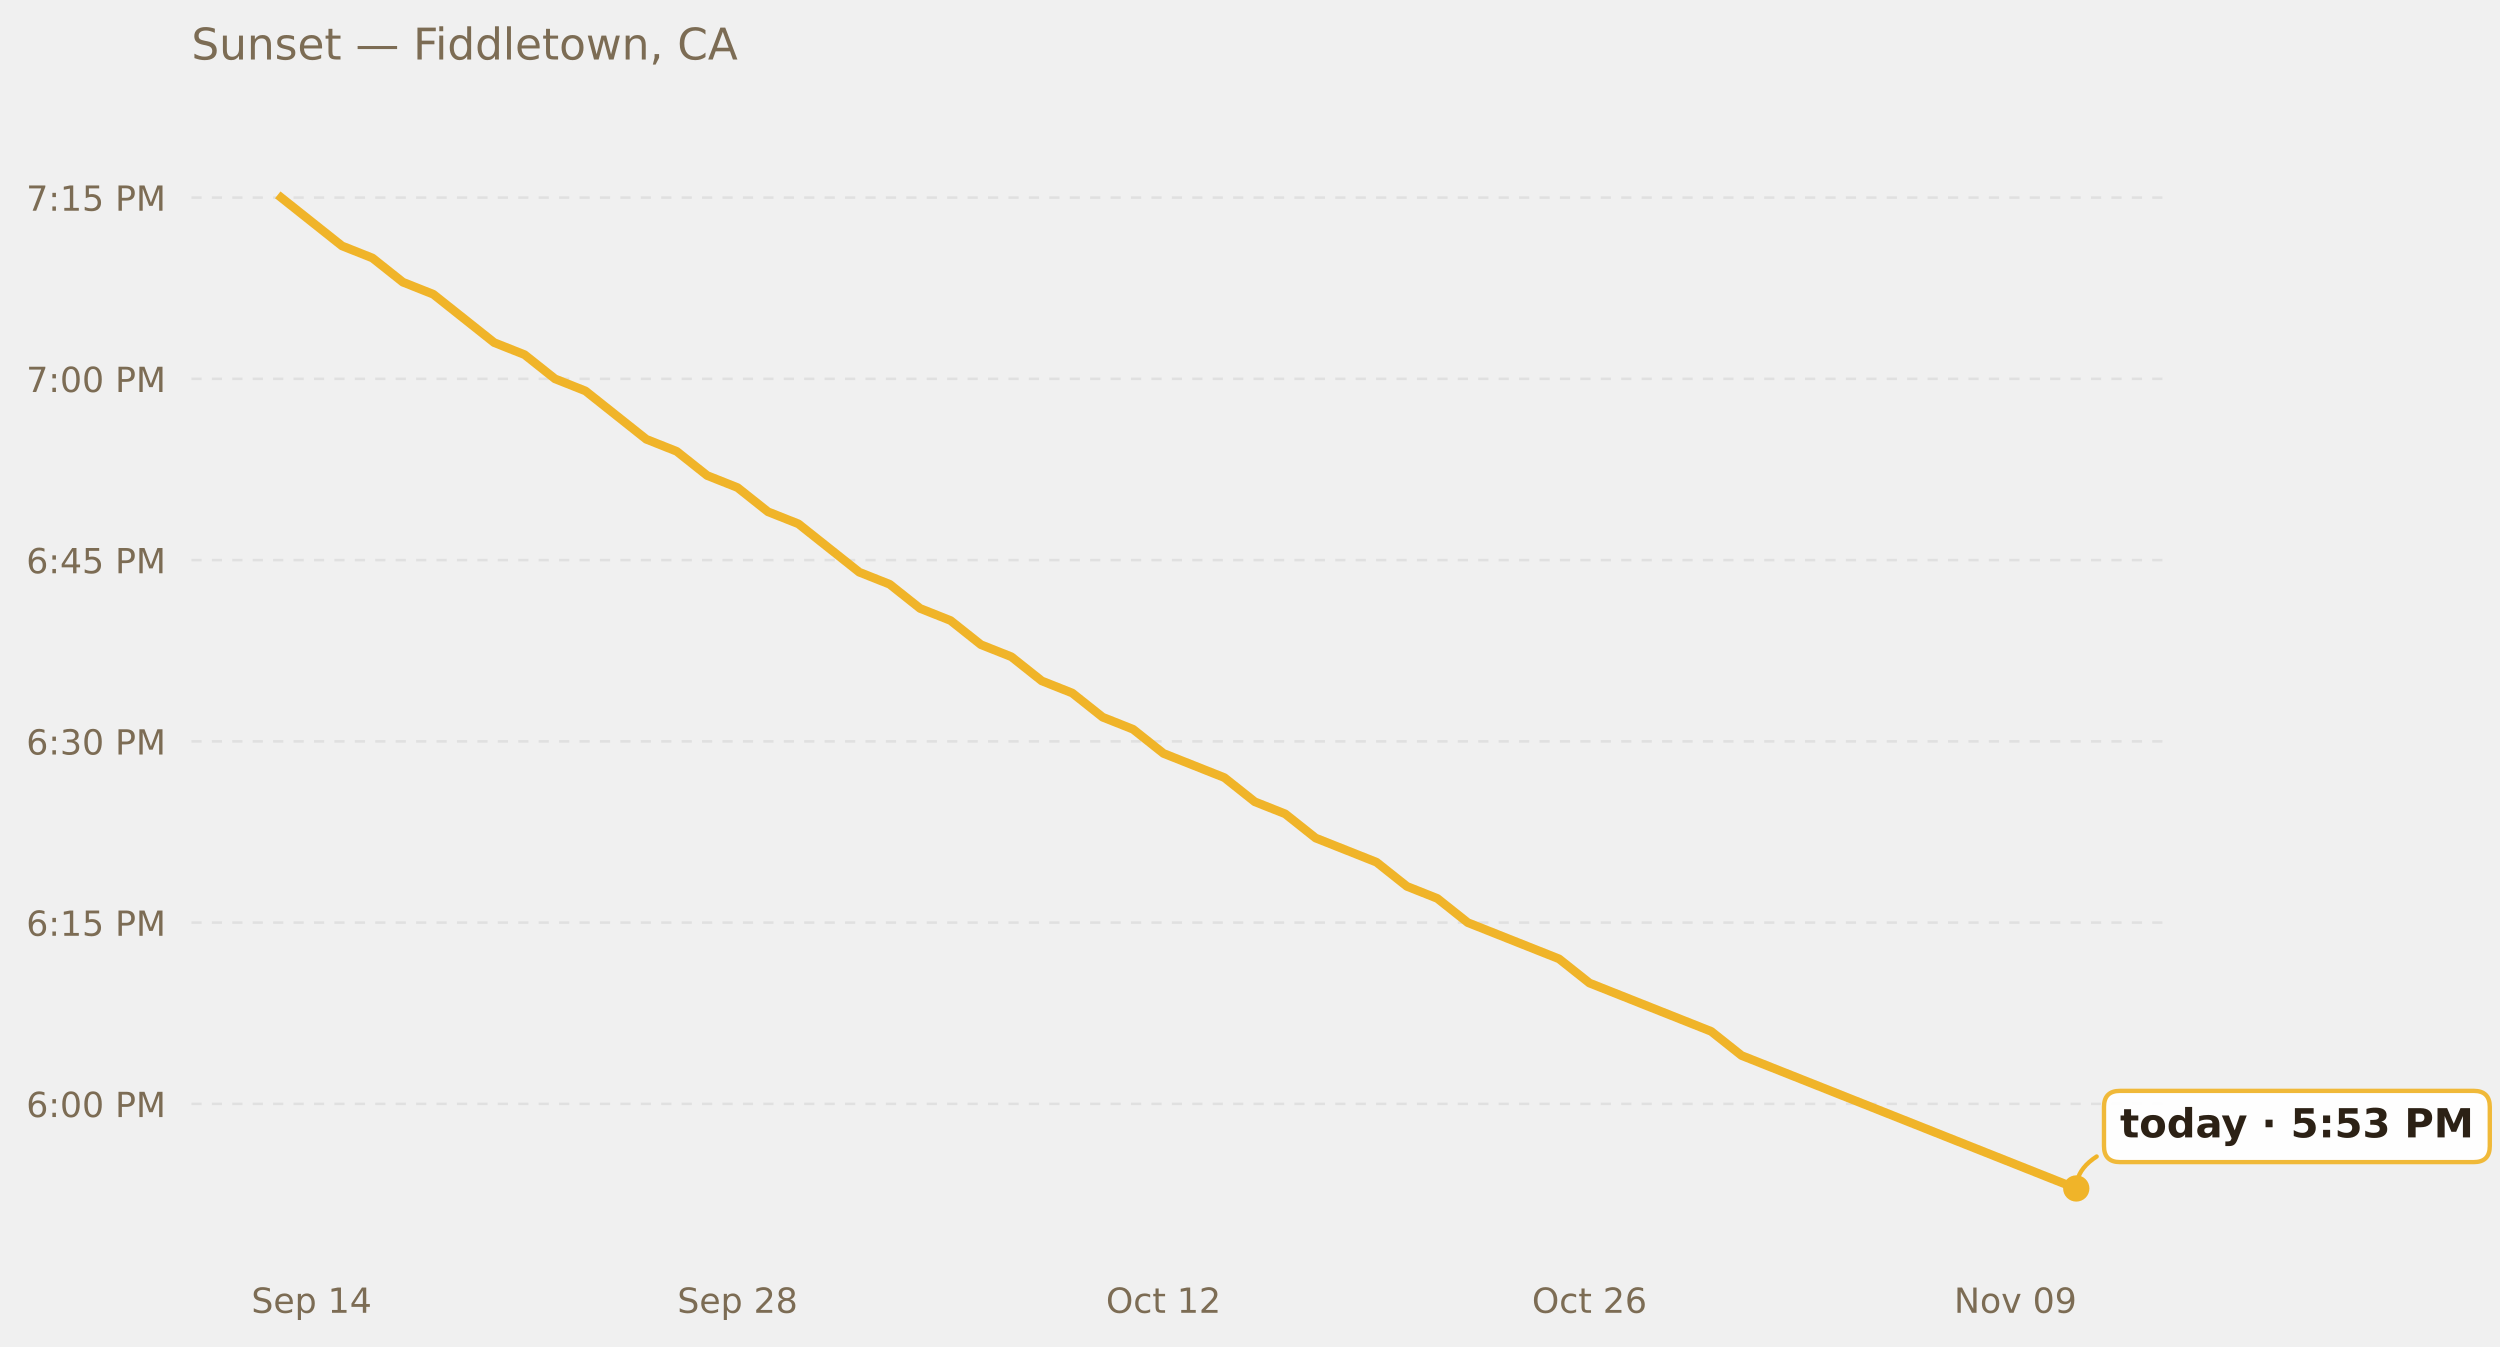
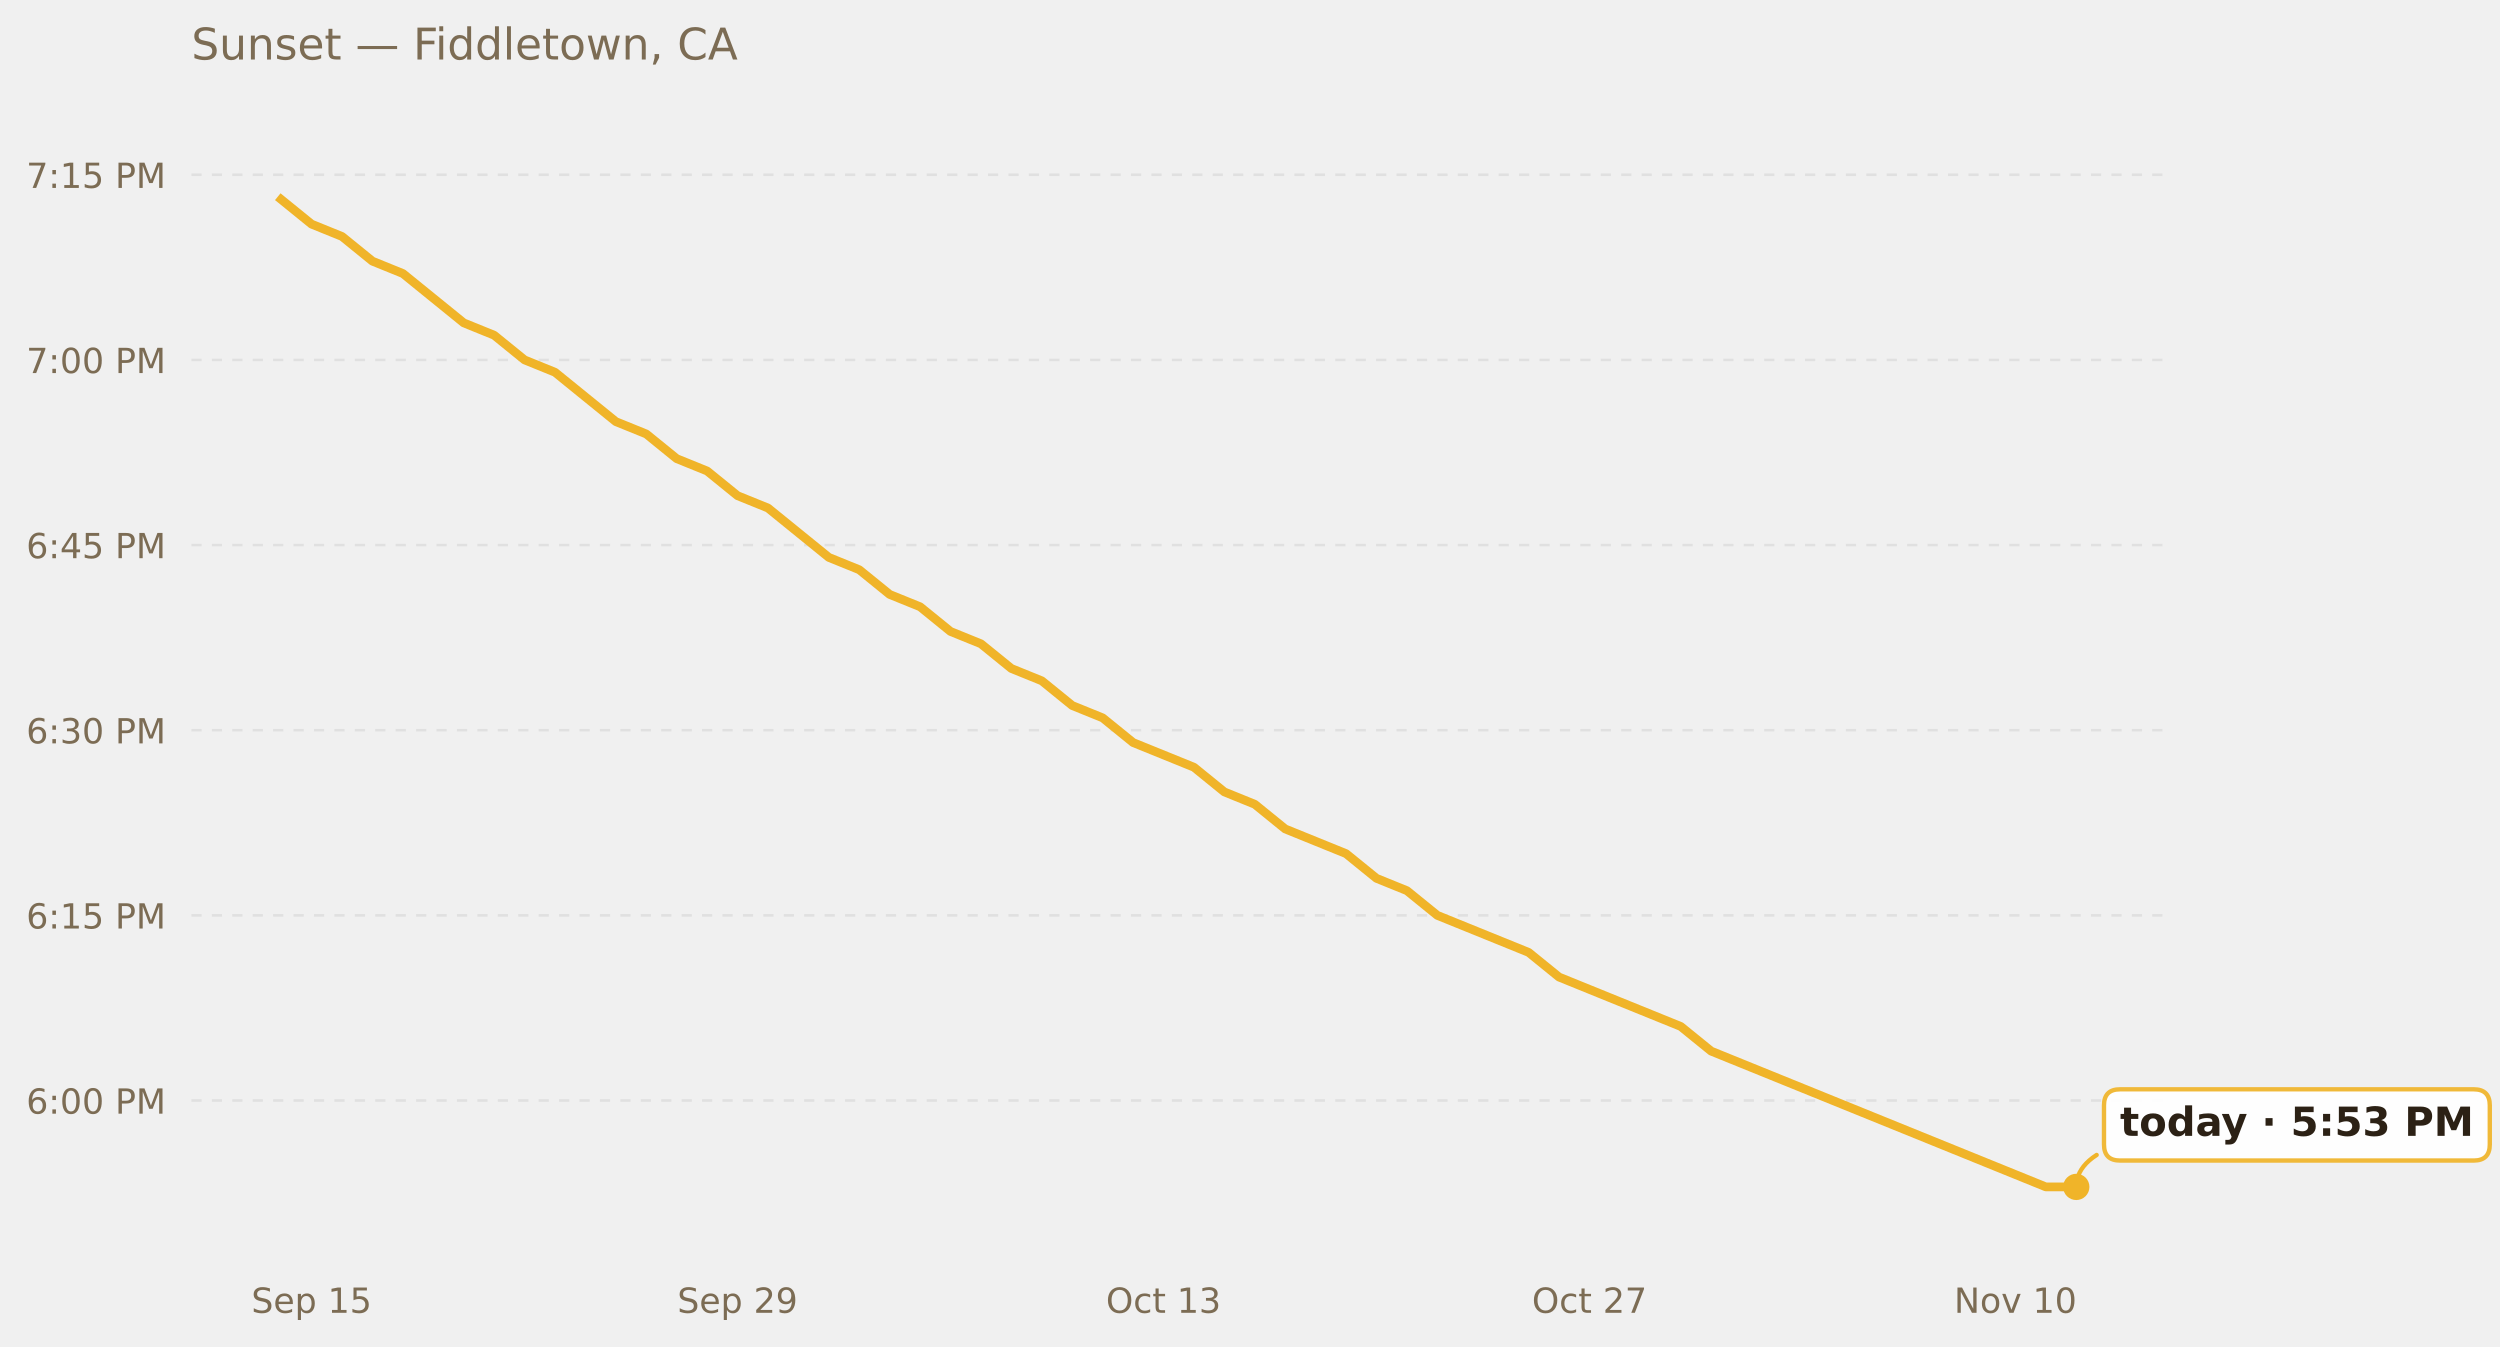
<svg xmlns="http://www.w3.org/2000/svg" xmlns:xlink="http://www.w3.org/1999/xlink" width="685.423pt" height="369.112pt" viewBox="0 0 685.423 369.112" version="1.1">
  <defs>
    <style type="text/css">*{stroke-linejoin: round; stroke-linecap: butt}</style>
  </defs>
  <g id="figure_1">
    <g id="patch_1">
      <path d="M 0 369.112  L 685.423 369.112  L 685.423 0  L 0 0  L 0 369.112  z " style="fill: none; opacity: 0" />
    </g>
    <g id="axes_1">
      <g id="patch_2">
        <path d="M 52.478 345.718  L 593.858 345.718  L 593.858 30.318  L 52.478 30.318  L 52.478 345.718  z " style="fill: none" />
      </g>
      <g id="matplotlib.axis_1">
        <g id="xtick_1">
          <g id="text_1">
            <g style="fill: #7c6c54" transform="translate(68.9198 359.9366) scale(0.095 -0.095)">
              <defs>
                <path id="DejaVuSans-53" d="M 3425 4513  L 3425 3897  Q 3066 4069 2747 4153  Q 2428 4238 2131 4238  Q 1616 4238 1336 4038  Q 1056 3838 1056 3469  Q 1056 3159 1242 3001  Q 1428 2844 1947 2747  L 2328 2669  Q 3034 2534 3370 2195  Q 3706 1856 3706 1288  Q 3706 609 3251 259  Q 2797 -91 1919 -91  Q 1588 -91 1214 -16  Q 841 59 441 206  L 441 856  Q 825 641 1194 531  Q 1563 422 1919 422  Q 2459 422 2753 634  Q 3047 847 3047 1241  Q 3047 1584 2836 1778  Q 2625 1972 2144 2069  L 1759 2144  Q 1053 2284 737 2584  Q 422 2884 422 3419  Q 422 4038 858 4394  Q 1294 4750 2059 4750  Q 2388 4750 2728 4690  Q 3069 4631 3425 4513  z " transform="scale(0.015625)" />
                <path id="DejaVuSans-65" d="M 3597 1894  L 3597 1613  L 953 1613  Q 991 1019 1311 708  Q 1631 397 2203 397  Q 2534 397 2845 478  Q 3156 559 3463 722  L 3463 178  Q 3153 47 2828 -22  Q 2503 -91 2169 -91  Q 1331 -91 842 396  Q 353 884 353 1716  Q 353 2575 817 3079  Q 1281 3584 2069 3584  Q 2775 3584 3186 3129  Q 3597 2675 3597 1894  z M 3022 2063  Q 3016 2534 2758 2815  Q 2500 3097 2075 3097  Q 1594 3097 1305 2825  Q 1016 2553 972 2059  L 3022 2063  z " transform="scale(0.015625)" />
                <path id="DejaVuSans-70" d="M 1159 525  L 1159 -1331  L 581 -1331  L 581 3500  L 1159 3500  L 1159 2969  Q 1341 3281 1617 3432  Q 1894 3584 2278 3584  Q 2916 3584 3314 3078  Q 3713 2572 3713 1747  Q 3713 922 3314 415  Q 2916 -91 2278 -91  Q 1894 -91 1617 61  Q 1341 213 1159 525  z M 3116 1747  Q 3116 2381 2855 2742  Q 2594 3103 2138 3103  Q 1681 3103 1420 2742  Q 1159 2381 1159 1747  Q 1159 1113 1420 752  Q 1681 391 2138 391  Q 2594 391 2855 752  Q 3116 1113 3116 1747  z " transform="scale(0.015625)" />
                <path id="DejaVuSans-20" transform="scale(0.015625)" />
                <path id="DejaVuSans-31" d="M 794 531  L 1825 531  L 1825 4091  L 703 3866  L 703 4441  L 1819 4666  L 2450 4666  L 2450 531  L 3481 531  L 3481 0  L 794 0  L 794 531  z " transform="scale(0.015625)" />
-                 <path id="DejaVuSans-34" d="M 2419 4116  L 825 1625  L 2419 1625  L 2419 4116  z M 2253 4666  L 3047 4666  L 3047 1625  L 3713 1625  L 3713 1100  L 3047 1100  L 3047 0  L 2419 0  L 2419 1100  L 313 1100  L 313 1709  L 2253 4666  z " transform="scale(0.015625)" />
+                 <path id="DejaVuSans-35" d="M 691 4666  L 3169 4666  L 3169 4134  L 1269 4134  L 1269 2991  Q 1406 3038 1543 3061  Q 1681 3084 1819 3084  Q 2600 3084 3056 2656  Q 3513 2228 3513 1497  Q 3513 744 3044 326  Q 2575 -91 1722 -91  Q 1428 -91 1123 -41  Q 819 9 494 109  L 494 744  Q 775 591 1075 516  Q 1375 441 1709 441  Q 2250 441 2565 725  Q 2881 1009 2881 1497  Q 2881 1984 2565 2268  Q 2250 2553 1709 2553  Q 1456 2553 1204 2497  Q 953 2441 691 2322  L 691 4666  z " transform="scale(0.015625)" />
              </defs>
              <use xlink:href="#DejaVuSans-53" />
              <use xlink:href="#DejaVuSans-65" x="63.477" />
              <use xlink:href="#DejaVuSans-70" x="125" />
              <use xlink:href="#DejaVuSans-20" x="188.477" />
              <use xlink:href="#DejaVuSans-31" x="220.264" />
-               <use xlink:href="#DejaVuSans-34" x="283.887" />
+               <use xlink:href="#DejaVuSans-35" x="283.887" />
            </g>
          </g>
        </g>
        <g id="xtick_2">
          <g id="text_2">
            <g style="fill: #7c6c54" transform="translate(185.7045 359.9366) scale(0.095 -0.095)">
              <defs>
                <path id="DejaVuSans-32" d="M 1228 531  L 3431 531  L 3431 0  L 469 0  L 469 531  Q 828 903 1448 1529  Q 2069 2156 2228 2338  Q 2531 2678 2651 2914  Q 2772 3150 2772 3378  Q 2772 3750 2511 3984  Q 2250 4219 1831 4219  Q 1534 4219 1204 4116  Q 875 4013 500 3803  L 500 4441  Q 881 4594 1212 4672  Q 1544 4750 1819 4750  Q 2544 4750 2975 4387  Q 3406 4025 3406 3419  Q 3406 3131 3298 2873  Q 3191 2616 2906 2266  Q 2828 2175 2409 1742  Q 1991 1309 1228 531  z " transform="scale(0.015625)" />
-                 <path id="DejaVuSans-38" d="M 2034 2216  Q 1584 2216 1326 1975  Q 1069 1734 1069 1313  Q 1069 891 1326 650  Q 1584 409 2034 409  Q 2484 409 2743 651  Q 3003 894 3003 1313  Q 3003 1734 2745 1975  Q 2488 2216 2034 2216  z M 1403 2484  Q 997 2584 770 2862  Q 544 3141 544 3541  Q 544 4100 942 4425  Q 1341 4750 2034 4750  Q 2731 4750 3128 4425  Q 3525 4100 3525 3541  Q 3525 3141 3298 2862  Q 3072 2584 2669 2484  Q 3125 2378 3379 2068  Q 3634 1759 3634 1313  Q 3634 634 3220 271  Q 2806 -91 2034 -91  Q 1263 -91 848 271  Q 434 634 434 1313  Q 434 1759 690 2068  Q 947 2378 1403 2484  z M 1172 3481  Q 1172 3119 1398 2916  Q 1625 2713 2034 2713  Q 2441 2713 2670 2916  Q 2900 3119 2900 3481  Q 2900 3844 2670 4047  Q 2441 4250 2034 4250  Q 1625 4250 1398 4047  Q 1172 3844 1172 3481  z " transform="scale(0.015625)" />
+                 <path id="DejaVuSans-39" d="M 703 97  L 703 672  Q 941 559 1184 500  Q 1428 441 1663 441  Q 2288 441 2617 861  Q 2947 1281 2994 2138  Q 2813 1869 2534 1725  Q 2256 1581 1919 1581  Q 1219 1581 811 2004  Q 403 2428 403 3163  Q 403 3881 828 4315  Q 1253 4750 1959 4750  Q 2769 4750 3195 4129  Q 3622 3509 3622 2328  Q 3622 1225 3098 567  Q 2575 -91 1691 -91  Q 1453 -91 1209 -44  Q 966 3 703 97  z M 1959 2075  Q 2384 2075 2632 2365  Q 2881 2656 2881 3163  Q 2881 3666 2632 3958  Q 2384 4250 1959 4250  Q 1534 4250 1286 3958  Q 1038 3666 1038 3163  Q 1038 2656 1286 2365  Q 1534 2075 1959 2075  z " transform="scale(0.015625)" />
              </defs>
              <use xlink:href="#DejaVuSans-53" />
              <use xlink:href="#DejaVuSans-65" x="63.477" />
              <use xlink:href="#DejaVuSans-70" x="125" />
              <use xlink:href="#DejaVuSans-20" x="188.477" />
              <use xlink:href="#DejaVuSans-32" x="220.264" />
-               <use xlink:href="#DejaVuSans-38" x="283.887" />
+               <use xlink:href="#DejaVuSans-39" x="283.887" />
            </g>
          </g>
        </g>
        <g id="xtick_3">
          <g id="text_3">
            <g style="fill: #7c6c54" transform="translate(303.2298 359.9366) scale(0.095 -0.095)">
              <defs>
                <path id="DejaVuSans-4f" d="M 2522 4238  Q 1834 4238 1429 3725  Q 1025 3213 1025 2328  Q 1025 1447 1429 934  Q 1834 422 2522 422  Q 3209 422 3611 934  Q 4013 1447 4013 2328  Q 4013 3213 3611 3725  Q 3209 4238 2522 4238  z M 2522 4750  Q 3503 4750 4090 4092  Q 4678 3434 4678 2328  Q 4678 1225 4090 567  Q 3503 -91 2522 -91  Q 1538 -91 948 565  Q 359 1222 359 2328  Q 359 3434 948 4092  Q 1538 4750 2522 4750  z " transform="scale(0.015625)" />
                <path id="DejaVuSans-63" d="M 3122 3366  L 3122 2828  Q 2878 2963 2633 3030  Q 2388 3097 2138 3097  Q 1578 3097 1268 2742  Q 959 2388 959 1747  Q 959 1106 1268 751  Q 1578 397 2138 397  Q 2388 397 2633 464  Q 2878 531 3122 666  L 3122 134  Q 2881 22 2623 -34  Q 2366 -91 2075 -91  Q 1284 -91 818 406  Q 353 903 353 1747  Q 353 2603 823 3093  Q 1294 3584 2113 3584  Q 2378 3584 2631 3529  Q 2884 3475 3122 3366  z " transform="scale(0.015625)" />
                <path id="DejaVuSans-74" d="M 1172 4494  L 1172 3500  L 2356 3500  L 2356 3053  L 1172 3053  L 1172 1153  Q 1172 725 1289 603  Q 1406 481 1766 481  L 2356 481  L 2356 0  L 1766 0  Q 1100 0 847 248  Q 594 497 594 1153  L 594 3053  L 172 3053  L 172 3500  L 594 3500  L 594 4494  L 1172 4494  z " transform="scale(0.015625)" />
+                 <path id="DejaVuSans-33" d="M 2597 2516  Q 3050 2419 3304 2112  Q 3559 1806 3559 1356  Q 3559 666 3084 287  Q 2609 -91 1734 -91  Q 1441 -91 1130 -33  Q 819 25 488 141  L 488 750  Q 750 597 1062 519  Q 1375 441 1716 441  Q 2309 441 2620 675  Q 2931 909 2931 1356  Q 2931 1769 2642 2001  Q 2353 2234 1838 2234  L 1294 2234  L 1294 2753  L 1863 2753  Q 2328 2753 2575 2939  Q 2822 3125 2822 3475  Q 2822 3834 2567 4026  Q 2313 4219 1838 4219  Q 1578 4219 1281 4162  Q 984 4106 628 3988  L 628 4550  Q 988 4650 1302 4700  Q 1616 4750 1894 4750  Q 2613 4750 3031 4423  Q 3450 4097 3450 3541  Q 3450 3153 3228 2886  Q 3006 2619 2597 2516  z " transform="scale(0.015625)" />
              </defs>
              <use xlink:href="#DejaVuSans-4f" />
              <use xlink:href="#DejaVuSans-63" x="78.711" />
              <use xlink:href="#DejaVuSans-74" x="133.691" />
              <use xlink:href="#DejaVuSans-20" x="172.9" />
              <use xlink:href="#DejaVuSans-31" x="204.688" />
-               <use xlink:href="#DejaVuSans-32" x="268.311" />
+               <use xlink:href="#DejaVuSans-33" x="268.311" />
            </g>
          </g>
        </g>
        <g id="xtick_4">
          <g id="text_4">
            <g style="fill: #7c6c54" transform="translate(420.0145 359.9366) scale(0.095 -0.095)">
              <defs>
-                 <path id="DejaVuSans-36" d="M 2113 2584  Q 1688 2584 1439 2293  Q 1191 2003 1191 1497  Q 1191 994 1439 701  Q 1688 409 2113 409  Q 2538 409 2786 701  Q 3034 994 3034 1497  Q 3034 2003 2786 2293  Q 2538 2584 2113 2584  z M 3366 4563  L 3366 3988  Q 3128 4100 2886 4159  Q 2644 4219 2406 4219  Q 1781 4219 1451 3797  Q 1122 3375 1075 2522  Q 1259 2794 1537 2939  Q 1816 3084 2150 3084  Q 2853 3084 3261 2657  Q 3669 2231 3669 1497  Q 3669 778 3244 343  Q 2819 -91 2113 -91  Q 1303 -91 875 529  Q 447 1150 447 2328  Q 447 3434 972 4092  Q 1497 4750 2381 4750  Q 2619 4750 2861 4703  Q 3103 4656 3366 4563  z " transform="scale(0.015625)" />
+                 <path id="DejaVuSans-37" d="M 525 4666  L 3525 4666  L 3525 4397  L 1831 0  L 1172 0  L 2766 4134  L 525 4134  L 525 4666  z " transform="scale(0.015625)" />
              </defs>
              <use xlink:href="#DejaVuSans-4f" />
              <use xlink:href="#DejaVuSans-63" x="78.711" />
              <use xlink:href="#DejaVuSans-74" x="133.691" />
              <use xlink:href="#DejaVuSans-20" x="172.9" />
              <use xlink:href="#DejaVuSans-32" x="204.688" />
-               <use xlink:href="#DejaVuSans-36" x="268.311" />
+               <use xlink:href="#DejaVuSans-37" x="268.311" />
            </g>
          </g>
        </g>
        <g id="xtick_5">
          <g id="text_5">
            <g style="fill: #7c6c54" transform="translate(535.7408 359.9366) scale(0.095 -0.095)">
              <defs>
                <path id="DejaVuSans-4e" d="M 628 4666  L 1478 4666  L 3547 763  L 3547 4666  L 4159 4666  L 4159 0  L 3309 0  L 1241 3903  L 1241 0  L 628 0  L 628 4666  z " transform="scale(0.015625)" />
                <path id="DejaVuSans-6f" d="M 1959 3097  Q 1497 3097 1228 2736  Q 959 2375 959 1747  Q 959 1119 1226 758  Q 1494 397 1959 397  Q 2419 397 2687 759  Q 2956 1122 2956 1747  Q 2956 2369 2687 2733  Q 2419 3097 1959 3097  z M 1959 3584  Q 2709 3584 3137 3096  Q 3566 2609 3566 1747  Q 3566 888 3137 398  Q 2709 -91 1959 -91  Q 1206 -91 779 398  Q 353 888 353 1747  Q 353 2609 779 3096  Q 1206 3584 1959 3584  z " transform="scale(0.015625)" />
                <path id="DejaVuSans-76" d="M 191 3500  L 800 3500  L 1894 563  L 2988 3500  L 3597 3500  L 2284 0  L 1503 0  L 191 3500  z " transform="scale(0.015625)" />
                <path id="DejaVuSans-30" d="M 2034 4250  Q 1547 4250 1301 3770  Q 1056 3291 1056 2328  Q 1056 1369 1301 889  Q 1547 409 2034 409  Q 2525 409 2770 889  Q 3016 1369 3016 2328  Q 3016 3291 2770 3770  Q 2525 4250 2034 4250  z M 2034 4750  Q 2819 4750 3233 4129  Q 3647 3509 3647 2328  Q 3647 1150 3233 529  Q 2819 -91 2034 -91  Q 1250 -91 836 529  Q 422 1150 422 2328  Q 422 3509 836 4129  Q 1250 4750 2034 4750  z " transform="scale(0.015625)" />
-                 <path id="DejaVuSans-39" d="M 703 97  L 703 672  Q 941 559 1184 500  Q 1428 441 1663 441  Q 2288 441 2617 861  Q 2947 1281 2994 2138  Q 2813 1869 2534 1725  Q 2256 1581 1919 1581  Q 1219 1581 811 2004  Q 403 2428 403 3163  Q 403 3881 828 4315  Q 1253 4750 1959 4750  Q 2769 4750 3195 4129  Q 3622 3509 3622 2328  Q 3622 1225 3098 567  Q 2575 -91 1691 -91  Q 1453 -91 1209 -44  Q 966 3 703 97  z M 1959 2075  Q 2384 2075 2632 2365  Q 2881 2656 2881 3163  Q 2881 3666 2632 3958  Q 2384 4250 1959 4250  Q 1534 4250 1286 3958  Q 1038 3666 1038 3163  Q 1038 2656 1286 2365  Q 1534 2075 1959 2075  z " transform="scale(0.015625)" />
              </defs>
              <use xlink:href="#DejaVuSans-4e" />
              <use xlink:href="#DejaVuSans-6f" x="74.805" />
              <use xlink:href="#DejaVuSans-76" x="135.986" />
              <use xlink:href="#DejaVuSans-20" x="195.166" />
-               <use xlink:href="#DejaVuSans-30" x="226.953" />
-               <use xlink:href="#DejaVuSans-39" x="290.576" />
+               <use xlink:href="#DejaVuSans-31" x="226.953" />
+               <use xlink:href="#DejaVuSans-30" x="290.576" />
            </g>
          </g>
        </g>
      </g>
      <g id="matplotlib.axis_2">
        <g id="ytick_1">
          <g id="line2d_1">
-             <path d="M 52.478 302.649  L 593.858 302.649  " clip-path="url(#p5313e05cd4)" style="fill: none; stroke-dasharray: 2.8,2.8; stroke-dashoffset: 0; stroke: #e0e0e0; stroke-width: 0.7" />
+             <path d="M 52.478 301.725  L 593.858 301.725  " clip-path="url(#p85dd045c0c)" style="fill: none; stroke-dasharray: 2.8,2.8; stroke-dashoffset: 0; stroke: #e0e0e0; stroke-width: 0.7" />
          </g>
          <g id="text_6">
-             <g style="fill: #7c6c54" transform="translate(7.2 306.2581) scale(0.095 -0.095)">
-               <defs>
+             <g style="fill: #7c6c54" transform="translate(7.2 305.3338) scale(0.095 -0.095)">
+               <defs>
+                 <path id="DejaVuSans-36" d="M 2113 2584  Q 1688 2584 1439 2293  Q 1191 2003 1191 1497  Q 1191 994 1439 701  Q 1688 409 2113 409  Q 2538 409 2786 701  Q 3034 994 3034 1497  Q 3034 2003 2786 2293  Q 2538 2584 2113 2584  z M 3366 4563  L 3366 3988  Q 3128 4100 2886 4159  Q 2644 4219 2406 4219  Q 1781 4219 1451 3797  Q 1122 3375 1075 2522  Q 1259 2794 1537 2939  Q 1816 3084 2150 3084  Q 2853 3084 3261 2657  Q 3669 2231 3669 1497  Q 3669 778 3244 343  Q 2819 -91 2113 -91  Q 1303 -91 875 529  Q 447 1150 447 2328  Q 447 3434 972 4092  Q 1497 4750 2381 4750  Q 2619 4750 2861 4703  Q 3103 4656 3366 4563  z " transform="scale(0.015625)" />
                <path id="DejaVuSans-3a" d="M 750 794  L 1409 794  L 1409 0  L 750 0  L 750 794  z M 750 3309  L 1409 3309  L 1409 2516  L 750 2516  L 750 3309  z " transform="scale(0.015625)" />
                <path id="DejaVuSans-50" d="M 1259 4147  L 1259 2394  L 2053 2394  Q 2494 2394 2734 2622  Q 2975 2850 2975 3272  Q 2975 3691 2734 3919  Q 2494 4147 2053 4147  L 1259 4147  z M 628 4666  L 2053 4666  Q 2838 4666 3239 4311  Q 3641 3956 3641 3272  Q 3641 2581 3239 2228  Q 2838 1875 2053 1875  L 1259 1875  L 1259 0  L 628 0  L 628 4666  z " transform="scale(0.015625)" />
                <path id="DejaVuSans-4d" d="M 628 4666  L 1569 4666  L 2759 1491  L 3956 4666  L 4897 4666  L 4897 0  L 4281 0  L 4281 4097  L 3078 897  L 2444 897  L 1241 4097  L 1241 0  L 628 0  L 628 4666  z " transform="scale(0.015625)" />
              </defs>
              <use xlink:href="#DejaVuSans-36" />
              <use xlink:href="#DejaVuSans-3a" x="63.623" />
              <use xlink:href="#DejaVuSans-30" x="97.314" />
              <use xlink:href="#DejaVuSans-30" x="160.938" />
              <use xlink:href="#DejaVuSans-20" x="224.561" />
              <use xlink:href="#DejaVuSans-50" x="256.348" />
              <use xlink:href="#DejaVuSans-4d" x="316.65" />
            </g>
          </g>
        </g>
        <g id="ytick_2">
          <g id="line2d_2">
-             <path d="M 52.478 252.953  L 593.858 252.953  " clip-path="url(#p5313e05cd4)" style="fill: none; stroke-dasharray: 2.8,2.8; stroke-dashoffset: 0; stroke: #e0e0e0; stroke-width: 0.7" />
+             <path d="M 52.478 250.963  L 593.858 250.963  " clip-path="url(#p85dd045c0c)" style="fill: none; stroke-dasharray: 2.8,2.8; stroke-dashoffset: 0; stroke: #e0e0e0; stroke-width: 0.7" />
          </g>
          <g id="text_7">
-             <g style="fill: #7c6c54" transform="translate(7.2 256.5627) scale(0.095 -0.095)">
-               <defs>
-                 <path id="DejaVuSans-35" d="M 691 4666  L 3169 4666  L 3169 4134  L 1269 4134  L 1269 2991  Q 1406 3038 1543 3061  Q 1681 3084 1819 3084  Q 2600 3084 3056 2656  Q 3513 2228 3513 1497  Q 3513 744 3044 326  Q 2575 -91 1722 -91  Q 1428 -91 1123 -41  Q 819 9 494 109  L 494 744  Q 775 591 1075 516  Q 1375 441 1709 441  Q 2250 441 2565 725  Q 2881 1009 2881 1497  Q 2881 1984 2565 2268  Q 2250 2553 1709 2553  Q 1456 2553 1204 2497  Q 953 2441 691 2322  L 691 4666  z " transform="scale(0.015625)" />
-               </defs>
+             <g style="fill: #7c6c54" transform="translate(7.2 254.572) scale(0.095 -0.095)">
              <use xlink:href="#DejaVuSans-36" />
              <use xlink:href="#DejaVuSans-3a" x="63.623" />
              <use xlink:href="#DejaVuSans-31" x="97.314" />
              <use xlink:href="#DejaVuSans-35" x="160.938" />
              <use xlink:href="#DejaVuSans-20" x="224.561" />
              <use xlink:href="#DejaVuSans-50" x="256.348" />
              <use xlink:href="#DejaVuSans-4d" x="316.65" />
            </g>
          </g>
        </g>
        <g id="ytick_3">
          <g id="line2d_3">
-             <path d="M 52.478 203.258  L 593.858 203.258  " clip-path="url(#p5313e05cd4)" style="fill: none; stroke-dasharray: 2.8,2.8; stroke-dashoffset: 0; stroke: #e0e0e0; stroke-width: 0.7" />
+             <path d="M 52.478 200.201  L 593.858 200.201  " clip-path="url(#p85dd045c0c)" style="fill: none; stroke-dasharray: 2.8,2.8; stroke-dashoffset: 0; stroke: #e0e0e0; stroke-width: 0.7" />
          </g>
          <g id="text_8">
-             <g style="fill: #7c6c54" transform="translate(7.2 206.8673) scale(0.095 -0.095)">
-               <defs>
-                 <path id="DejaVuSans-33" d="M 2597 2516  Q 3050 2419 3304 2112  Q 3559 1806 3559 1356  Q 3559 666 3084 287  Q 2609 -91 1734 -91  Q 1441 -91 1130 -33  Q 819 25 488 141  L 488 750  Q 750 597 1062 519  Q 1375 441 1716 441  Q 2309 441 2620 675  Q 2931 909 2931 1356  Q 2931 1769 2642 2001  Q 2353 2234 1838 2234  L 1294 2234  L 1294 2753  L 1863 2753  Q 2328 2753 2575 2939  Q 2822 3125 2822 3475  Q 2822 3834 2567 4026  Q 2313 4219 1838 4219  Q 1578 4219 1281 4162  Q 984 4106 628 3988  L 628 4550  Q 988 4650 1302 4700  Q 1616 4750 1894 4750  Q 2613 4750 3031 4423  Q 3450 4097 3450 3541  Q 3450 3153 3228 2886  Q 3006 2619 2597 2516  z " transform="scale(0.015625)" />
-               </defs>
+             <g style="fill: #7c6c54" transform="translate(7.2 203.8102) scale(0.095 -0.095)">
              <use xlink:href="#DejaVuSans-36" />
              <use xlink:href="#DejaVuSans-3a" x="63.623" />
              <use xlink:href="#DejaVuSans-33" x="97.314" />
              <use xlink:href="#DejaVuSans-30" x="160.938" />
              <use xlink:href="#DejaVuSans-20" x="224.561" />
              <use xlink:href="#DejaVuSans-50" x="256.348" />
              <use xlink:href="#DejaVuSans-4d" x="316.65" />
            </g>
          </g>
        </g>
        <g id="ytick_4">
          <g id="line2d_4">
-             <path d="M 52.478 153.563  L 593.858 153.563  " clip-path="url(#p5313e05cd4)" style="fill: none; stroke-dasharray: 2.8,2.8; stroke-dashoffset: 0; stroke: #e0e0e0; stroke-width: 0.7" />
+             <path d="M 52.478 149.439  L 593.858 149.439  " clip-path="url(#p85dd045c0c)" style="fill: none; stroke-dasharray: 2.8,2.8; stroke-dashoffset: 0; stroke: #e0e0e0; stroke-width: 0.7" />
          </g>
          <g id="text_9">
-             <g style="fill: #7c6c54" transform="translate(7.2 157.1719) scale(0.095 -0.095)">
+             <g style="fill: #7c6c54" transform="translate(7.2 153.0484) scale(0.095 -0.095)">
+               <defs>
+                 <path id="DejaVuSans-34" d="M 2419 4116  L 825 1625  L 2419 1625  L 2419 4116  z M 2253 4666  L 3047 4666  L 3047 1625  L 3713 1625  L 3713 1100  L 3047 1100  L 3047 0  L 2419 0  L 2419 1100  L 313 1100  L 313 1709  L 2253 4666  z " transform="scale(0.015625)" />
+               </defs>
              <use xlink:href="#DejaVuSans-36" />
              <use xlink:href="#DejaVuSans-3a" x="63.623" />
              <use xlink:href="#DejaVuSans-34" x="97.314" />
              <use xlink:href="#DejaVuSans-35" x="160.938" />
              <use xlink:href="#DejaVuSans-20" x="224.561" />
              <use xlink:href="#DejaVuSans-50" x="256.348" />
              <use xlink:href="#DejaVuSans-4d" x="316.65" />
            </g>
          </g>
        </g>
        <g id="ytick_5">
          <g id="line2d_5">
-             <path d="M 52.478 103.867  L 593.858 103.867  " clip-path="url(#p5313e05cd4)" style="fill: none; stroke-dasharray: 2.8,2.8; stroke-dashoffset: 0; stroke: #e0e0e0; stroke-width: 0.7" />
+             <path d="M 52.478 98.677  L 593.858 98.677  " clip-path="url(#p85dd045c0c)" style="fill: none; stroke-dasharray: 2.8,2.8; stroke-dashoffset: 0; stroke: #e0e0e0; stroke-width: 0.7" />
          </g>
          <g id="text_10">
-             <g style="fill: #7c6c54" transform="translate(7.2 107.4765) scale(0.095 -0.095)">
-               <defs>
-                 <path id="DejaVuSans-37" d="M 525 4666  L 3525 4666  L 3525 4397  L 1831 0  L 1172 0  L 2766 4134  L 525 4134  L 525 4666  z " transform="scale(0.015625)" />
-               </defs>
+             <g style="fill: #7c6c54" transform="translate(7.2 102.2866) scale(0.095 -0.095)">
              <use xlink:href="#DejaVuSans-37" />
              <use xlink:href="#DejaVuSans-3a" x="63.623" />
              <use xlink:href="#DejaVuSans-30" x="97.314" />
              <use xlink:href="#DejaVuSans-30" x="160.938" />
              <use xlink:href="#DejaVuSans-20" x="224.561" />
              <use xlink:href="#DejaVuSans-50" x="256.348" />
              <use xlink:href="#DejaVuSans-4d" x="316.65" />
            </g>
          </g>
        </g>
        <g id="ytick_6">
          <g id="line2d_6">
-             <path d="M 52.478 54.172  L 593.858 54.172  " clip-path="url(#p5313e05cd4)" style="fill: none; stroke-dasharray: 2.8,2.8; stroke-dashoffset: 0; stroke: #e0e0e0; stroke-width: 0.7" />
+             <path d="M 52.478 47.916  L 593.858 47.916  " clip-path="url(#p85dd045c0c)" style="fill: none; stroke-dasharray: 2.8,2.8; stroke-dashoffset: 0; stroke: #e0e0e0; stroke-width: 0.7" />
          </g>
          <g id="text_11">
-             <g style="fill: #7c6c54" transform="translate(7.2 57.78116) scale(0.095 -0.095)">
+             <g style="fill: #7c6c54" transform="translate(7.2 51.52481) scale(0.095 -0.095)">
              <use xlink:href="#DejaVuSans-37" />
              <use xlink:href="#DejaVuSans-3a" x="63.623" />
              <use xlink:href="#DejaVuSans-31" x="97.314" />
              <use xlink:href="#DejaVuSans-35" x="160.938" />
              <use xlink:href="#DejaVuSans-20" x="224.561" />
              <use xlink:href="#DejaVuSans-50" x="256.348" />
              <use xlink:href="#DejaVuSans-4d" x="316.65" />
            </g>
          </g>
        </g>
      </g>
      <g id="line2d_7">
-         <path d="M 77.086 54.172  L 85.428 60.798  L 93.769 67.424  L 102.111 70.737  L 110.453 77.363  L 118.795 80.676  L 127.136 87.302  L 135.478 93.928  L 143.82 97.241  L 152.162 103.867  L 160.503 107.18  L 168.845 113.806  L 177.187 120.432  L 185.529 123.745  L 193.87 130.371  L 202.212 133.685  L 210.554 140.311  L 218.896 143.624  L 227.237 150.25  L 235.579 156.876  L 243.921 160.189  L 252.263 166.815  L 260.605 170.128  L 268.946 176.754  L 277.288 180.067  L 285.63 186.693  L 293.972 190.006  L 302.313 196.632  L 310.655 199.945  L 318.997 206.571  L 327.339 209.884  L 335.68 213.197  L 344.022 219.823  L 352.364 223.136  L 360.706 229.762  L 369.047 233.075  L 377.389 236.388  L 385.731 243.014  L 394.073 246.327  L 402.414 252.953  L 410.756 256.266  L 419.098 259.579  L 427.44 262.892  L 435.782 269.519  L 444.123 272.832  L 452.465 276.145  L 460.807 279.458  L 469.149 282.771  L 477.49 289.397  L 485.832 292.71  L 494.174 296.023  L 502.516 299.336  L 510.857 302.649  L 519.199 305.962  L 527.541 309.275  L 535.883 312.588  L 544.224 315.901  L 552.566 319.214  L 560.908 322.527  L 569.25 325.84  " clip-path="url(#p5313e05cd4)" style="fill: none; stroke: #f0b429; stroke-width: 2.4; stroke-linecap: square" />
+         <path d="M 77.086 54.684  L 85.428 61.452  L 93.769 64.836  L 102.111 71.604  L 110.453 74.989  L 118.795 81.757  L 127.136 88.525  L 135.478 91.909  L 143.82 98.677  L 152.162 102.061  L 160.503 108.83  L 168.845 115.598  L 177.187 118.982  L 185.529 125.75  L 193.87 129.134  L 202.212 135.903  L 210.554 139.287  L 218.896 146.055  L 227.237 152.823  L 235.579 156.207  L 243.921 162.976  L 252.263 166.36  L 260.605 173.128  L 268.946 176.512  L 277.288 183.28  L 285.63 186.664  L 293.972 193.433  L 302.313 196.817  L 310.655 203.585  L 318.997 206.969  L 327.339 210.353  L 335.68 217.122  L 344.022 220.506  L 352.364 227.274  L 360.706 230.658  L 369.047 234.042  L 377.389 240.81  L 385.731 244.195  L 394.073 250.963  L 402.414 254.347  L 410.756 257.731  L 419.098 261.115  L 427.44 267.883  L 435.782 271.267  L 444.123 274.652  L 452.465 278.036  L 460.807 281.42  L 469.149 288.188  L 477.49 291.572  L 485.832 294.956  L 494.174 298.34  L 502.516 301.725  L 510.857 305.109  L 519.199 308.493  L 527.541 311.877  L 535.883 315.261  L 544.224 318.645  L 552.566 322.029  L 560.908 325.413  L 569.25 325.413  " clip-path="url(#p85dd045c0c)" style="fill: none; stroke: #f0b429; stroke-width: 2.4; stroke-linecap: square" />
      </g>
      <g id="patch_3">
-         <path d="M 574.833 317.083  Q 570.359 319.963 569.47 323.85  " style="fill: none; stroke: #f0b429; stroke-width: 1.2; stroke-linecap: round" />
+         <path d="M 574.833 316.656  Q 570.359 319.536 569.47 323.423  " style="fill: none; stroke: #f0b429; stroke-width: 1.2; stroke-linecap: round" />
      </g>
      <g id="text_12">
        <g id="patch_4">
-           <path d="M 581.25 318.614  L 678.223 318.614  Q 682.623 318.614 682.623 314.214  L 682.623 303.482  Q 682.623 299.082 678.223 299.082  L 581.25 299.082  Q 576.85 299.082 576.85 303.482  L 576.85 314.214  Q 576.85 318.614 581.25 318.614  z " style="fill: #ffffff; opacity: 0.92; stroke: #f0b429; stroke-width: 1.2; stroke-linejoin: miter" />
-         </g>
-         <g style="fill: #2c2115" transform="translate(581.2497 311.84) scale(0.11 -0.11)">
+           <path d="M 581.25 318.187  L 678.223 318.187  Q 682.623 318.187 682.623 313.787  L 682.623 303.055  Q 682.623 298.655 678.223 298.655  L 581.25 298.655  Q 576.85 298.655 576.85 303.055  L 576.85 313.787  Q 576.85 318.187 581.25 318.187  z " style="fill: #ffffff; opacity: 0.92; stroke: #f0b429; stroke-width: 1.2; stroke-linejoin: miter" />
+         </g>
+         <g style="fill: #2c2115" transform="translate(581.2497 311.4134) scale(0.11 -0.11)">
          <defs>
            <path id="DejaVuSans-Bold-74" d="M 1759 4494  L 1759 3500  L 2913 3500  L 2913 2700  L 1759 2700  L 1759 1216  Q 1759 972 1856 886  Q 1953 800 2241 800  L 2816 800  L 2816 0  L 1856 0  Q 1194 0 917 276  Q 641 553 641 1216  L 641 2700  L 84 2700  L 84 3500  L 641 3500  L 641 4494  L 1759 4494  z " transform="scale(0.015625)" />
            <path id="DejaVuSans-Bold-6f" d="M 2203 2784  Q 1831 2784 1636 2517  Q 1441 2250 1441 1747  Q 1441 1244 1636 976  Q 1831 709 2203 709  Q 2569 709 2762 976  Q 2956 1244 2956 1747  Q 2956 2250 2762 2517  Q 2569 2784 2203 2784  z M 2203 3584  Q 3106 3584 3614 3096  Q 4122 2609 4122 1747  Q 4122 884 3614 396  Q 3106 -91 2203 -91  Q 1297 -91 786 396  Q 275 884 275 1747  Q 275 2609 786 3096  Q 1297 3584 2203 3584  z " transform="scale(0.015625)" />
            <path id="DejaVuSans-Bold-64" d="M 2919 2988  L 2919 4863  L 4044 4863  L 4044 0  L 2919 0  L 2919 506  Q 2688 197 2409 53  Q 2131 -91 1766 -91  Q 1119 -91 703 423  Q 288 938 288 1747  Q 288 2556 703 3070  Q 1119 3584 1766 3584  Q 2128 3584 2408 3439  Q 2688 3294 2919 2988  z M 2181 722  Q 2541 722 2730 984  Q 2919 1247 2919 1747  Q 2919 2247 2730 2509  Q 2541 2772 2181 2772  Q 1825 2772 1636 2509  Q 1447 2247 1447 1747  Q 1447 1247 1636 984  Q 1825 722 2181 722  z " transform="scale(0.015625)" />
            <path id="DejaVuSans-Bold-61" d="M 2106 1575  Q 1756 1575 1579 1456  Q 1403 1338 1403 1106  Q 1403 894 1545 773  Q 1688 653 1941 653  Q 2256 653 2472 879  Q 2688 1106 2688 1447  L 2688 1575  L 2106 1575  z M 3816 1997  L 3816 0  L 2688 0  L 2688 519  Q 2463 200 2181 54  Q 1900 -91 1497 -91  Q 953 -91 614 226  Q 275 544 275 1050  Q 275 1666 698 1953  Q 1122 2241 2028 2241  L 2688 2241  L 2688 2328  Q 2688 2594 2478 2717  Q 2269 2841 1825 2841  Q 1466 2841 1156 2769  Q 847 2697 581 2553  L 581 3406  Q 941 3494 1303 3539  Q 1666 3584 2028 3584  Q 2975 3584 3395 3211  Q 3816 2838 3816 1997  z " transform="scale(0.015625)" />
            <path id="DejaVuSans-Bold-79" d="M 78 3500  L 1197 3500  L 2138 1125  L 2938 3500  L 4056 3500  L 2584 -331  Q 2363 -916 2067 -1148  Q 1772 -1381 1288 -1381  L 641 -1381  L 641 -647  L 991 -647  Q 1275 -647 1404 -556  Q 1534 -466 1606 -231  L 1638 -134  L 78 3500  z " transform="scale(0.015625)" />
            <path id="DejaVuSans-Bold-20" transform="scale(0.015625)" />
            <path id="DejaVuSans-Bold-b7" d="M 653 2828  L 1778 2828  L 1778 1619  L 653 1619  L 653 2828  z " transform="scale(0.015625)" />
            <path id="DejaVuSans-Bold-35" d="M 678 4666  L 3669 4666  L 3669 3781  L 1638 3781  L 1638 3059  Q 1775 3097 1914 3117  Q 2053 3138 2203 3138  Q 3056 3138 3531 2711  Q 4006 2284 4006 1522  Q 4006 766 3489 337  Q 2972 -91 2053 -91  Q 1656 -91 1267 -14  Q 878 63 494 219  L 494 1166  Q 875 947 1217 837  Q 1559 728 1863 728  Q 2300 728 2551 942  Q 2803 1156 2803 1522  Q 2803 1891 2551 2103  Q 2300 2316 1863 2316  Q 1603 2316 1309 2248  Q 1016 2181 678 2041  L 678 4666  z " transform="scale(0.015625)" />
            <path id="DejaVuSans-Bold-3a" d="M 716 3500  L 1844 3500  L 1844 2291  L 716 2291  L 716 3500  z M 716 1209  L 1844 1209  L 1844 0  L 716 0  L 716 1209  z " transform="scale(0.015625)" />
            <path id="DejaVuSans-Bold-33" d="M 2981 2516  Q 3453 2394 3698 2092  Q 3944 1791 3944 1325  Q 3944 631 3412 270  Q 2881 -91 1863 -91  Q 1503 -91 1142 -33  Q 781 25 428 141  L 428 1069  Q 766 900 1098 814  Q 1431 728 1753 728  Q 2231 728 2486 893  Q 2741 1059 2741 1369  Q 2741 1688 2480 1852  Q 2219 2016 1709 2016  L 1228 2016  L 1228 2791  L 1734 2791  Q 2188 2791 2409 2933  Q 2631 3075 2631 3366  Q 2631 3634 2415 3781  Q 2200 3928 1806 3928  Q 1516 3928 1219 3862  Q 922 3797 628 3669  L 628 4550  Q 984 4650 1334 4700  Q 1684 4750 2022 4750  Q 2931 4750 3382 4451  Q 3834 4153 3834 3553  Q 3834 3144 3618 2883  Q 3403 2622 2981 2516  z " transform="scale(0.015625)" />
            <path id="DejaVuSans-Bold-50" d="M 588 4666  L 2584 4666  Q 3475 4666 3951 4270  Q 4428 3875 4428 3144  Q 4428 2409 3951 2014  Q 3475 1619 2584 1619  L 1791 1619  L 1791 0  L 588 0  L 588 4666  z M 1791 3794  L 1791 2491  L 2456 2491  Q 2806 2491 2997 2661  Q 3188 2831 3188 3144  Q 3188 3456 2997 3625  Q 2806 3794 2456 3794  L 1791 3794  z " transform="scale(0.015625)" />
            <path id="DejaVuSans-Bold-4d" d="M 588 4666  L 2119 4666  L 3181 2169  L 4250 4666  L 5778 4666  L 5778 0  L 4641 0  L 4641 3413  L 3566 897  L 2803 897  L 1728 3413  L 1728 0  L 588 0  L 588 4666  z " transform="scale(0.015625)" />
          </defs>
          <use xlink:href="#DejaVuSans-Bold-74" />
          <use xlink:href="#DejaVuSans-Bold-6f" x="47.803" />
          <use xlink:href="#DejaVuSans-Bold-64" x="116.504" />
          <use xlink:href="#DejaVuSans-Bold-61" x="188.086" />
          <use xlink:href="#DejaVuSans-Bold-79" x="252.441" />
          <use xlink:href="#DejaVuSans-Bold-20" x="317.627" />
          <use xlink:href="#DejaVuSans-Bold-b7" x="352.441" />
          <use xlink:href="#DejaVuSans-Bold-20" x="390.43" />
          <use xlink:href="#DejaVuSans-Bold-35" x="425.244" />
          <use xlink:href="#DejaVuSans-Bold-3a" x="494.824" />
          <use xlink:href="#DejaVuSans-Bold-35" x="534.814" />
          <use xlink:href="#DejaVuSans-Bold-33" x="604.395" />
          <use xlink:href="#DejaVuSans-Bold-20" x="673.975" />
          <use xlink:href="#DejaVuSans-Bold-50" x="708.789" />
          <use xlink:href="#DejaVuSans-Bold-4d" x="782.08" />
        </g>
      </g>
      <g id="text_13">
        <g style="fill: #7c6c54" transform="translate(52.47758 16.31812) scale(0.12 -0.12)">
          <defs>
            <path id="DejaVuSans-75" d="M 544 1381  L 544 3500  L 1119 3500  L 1119 1403  Q 1119 906 1312 657  Q 1506 409 1894 409  Q 2359 409 2629 706  Q 2900 1003 2900 1516  L 2900 3500  L 3475 3500  L 3475 0  L 2900 0  L 2900 538  Q 2691 219 2414 64  Q 2138 -91 1772 -91  Q 1169 -91 856 284  Q 544 659 544 1381  z M 1991 3584  L 1991 3584  z " transform="scale(0.015625)" />
            <path id="DejaVuSans-6e" d="M 3513 2113  L 3513 0  L 2938 0  L 2938 2094  Q 2938 2591 2744 2837  Q 2550 3084 2163 3084  Q 1697 3084 1428 2787  Q 1159 2491 1159 1978  L 1159 0  L 581 0  L 581 3500  L 1159 3500  L 1159 2956  Q 1366 3272 1645 3428  Q 1925 3584 2291 3584  Q 2894 3584 3203 3211  Q 3513 2838 3513 2113  z " transform="scale(0.015625)" />
            <path id="DejaVuSans-73" d="M 2834 3397  L 2834 2853  Q 2591 2978 2328 3040  Q 2066 3103 1784 3103  Q 1356 3103 1142 2972  Q 928 2841 928 2578  Q 928 2378 1081 2264  Q 1234 2150 1697 2047  L 1894 2003  Q 2506 1872 2764 1633  Q 3022 1394 3022 966  Q 3022 478 2636 193  Q 2250 -91 1575 -91  Q 1294 -91 989 -36  Q 684 19 347 128  L 347 722  Q 666 556 975 473  Q 1284 391 1588 391  Q 1994 391 2212 530  Q 2431 669 2431 922  Q 2431 1156 2273 1281  Q 2116 1406 1581 1522  L 1381 1569  Q 847 1681 609 1914  Q 372 2147 372 2553  Q 372 3047 722 3315  Q 1072 3584 1716 3584  Q 2034 3584 2315 3537  Q 2597 3491 2834 3397  z " transform="scale(0.015625)" />
            <path id="DejaVuSans-2014" d="M 313 1978  L 6088 1978  L 6088 1528  L 313 1528  L 313 1978  z " transform="scale(0.015625)" />
            <path id="DejaVuSans-46" d="M 628 4666  L 3309 4666  L 3309 4134  L 1259 4134  L 1259 2759  L 3109 2759  L 3109 2228  L 1259 2228  L 1259 0  L 628 0  L 628 4666  z " transform="scale(0.015625)" />
            <path id="DejaVuSans-69" d="M 603 3500  L 1178 3500  L 1178 0  L 603 0  L 603 3500  z M 603 4863  L 1178 4863  L 1178 4134  L 603 4134  L 603 4863  z " transform="scale(0.015625)" />
            <path id="DejaVuSans-64" d="M 2906 2969  L 2906 4863  L 3481 4863  L 3481 0  L 2906 0  L 2906 525  Q 2725 213 2448 61  Q 2172 -91 1784 -91  Q 1150 -91 751 415  Q 353 922 353 1747  Q 353 2572 751 3078  Q 1150 3584 1784 3584  Q 2172 3584 2448 3432  Q 2725 3281 2906 2969  z M 947 1747  Q 947 1113 1208 752  Q 1469 391 1925 391  Q 2381 391 2643 752  Q 2906 1113 2906 1747  Q 2906 2381 2643 2742  Q 2381 3103 1925 3103  Q 1469 3103 1208 2742  Q 947 2381 947 1747  z " transform="scale(0.015625)" />
            <path id="DejaVuSans-6c" d="M 603 4863  L 1178 4863  L 1178 0  L 603 0  L 603 4863  z " transform="scale(0.015625)" />
            <path id="DejaVuSans-77" d="M 269 3500  L 844 3500  L 1563 769  L 2278 3500  L 2956 3500  L 3675 769  L 4391 3500  L 4966 3500  L 4050 0  L 3372 0  L 2619 2869  L 1863 0  L 1184 0  L 269 3500  z " transform="scale(0.015625)" />
            <path id="DejaVuSans-2c" d="M 750 794  L 1409 794  L 1409 256  L 897 -744  L 494 -744  L 750 256  L 750 794  z " transform="scale(0.015625)" />
            <path id="DejaVuSans-43" d="M 4122 4306  L 4122 3641  Q 3803 3938 3442 4084  Q 3081 4231 2675 4231  Q 1875 4231 1450 3742  Q 1025 3253 1025 2328  Q 1025 1406 1450 917  Q 1875 428 2675 428  Q 3081 428 3442 575  Q 3803 722 4122 1019  L 4122 359  Q 3791 134 3420 21  Q 3050 -91 2638 -91  Q 1578 -91 968 557  Q 359 1206 359 2328  Q 359 3453 968 4101  Q 1578 4750 2638 4750  Q 3056 4750 3426 4639  Q 3797 4528 4122 4306  z " transform="scale(0.015625)" />
            <path id="DejaVuSans-41" d="M 2188 4044  L 1331 1722  L 3047 1722  L 2188 4044  z M 1831 4666  L 2547 4666  L 4325 0  L 3669 0  L 3244 1197  L 1141 1197  L 716 0  L 50 0  L 1831 4666  z " transform="scale(0.015625)" />
          </defs>
          <use xlink:href="#DejaVuSans-53" />
          <use xlink:href="#DejaVuSans-75" x="63.477" />
          <use xlink:href="#DejaVuSans-6e" x="126.855" />
          <use xlink:href="#DejaVuSans-73" x="190.234" />
          <use xlink:href="#DejaVuSans-65" x="242.334" />
          <use xlink:href="#DejaVuSans-74" x="303.857" />
          <use xlink:href="#DejaVuSans-20" x="343.066" />
          <use xlink:href="#DejaVuSans-2014" x="374.854" />
          <use xlink:href="#DejaVuSans-20" x="474.854" />
          <use xlink:href="#DejaVuSans-46" x="506.641" />
          <use xlink:href="#DejaVuSans-69" x="556.91" />
          <use xlink:href="#DejaVuSans-64" x="584.693" />
          <use xlink:href="#DejaVuSans-64" x="648.17" />
          <use xlink:href="#DejaVuSans-6c" x="711.646" />
          <use xlink:href="#DejaVuSans-65" x="739.43" />
          <use xlink:href="#DejaVuSans-74" x="800.953" />
          <use xlink:href="#DejaVuSans-6f" x="840.162" />
          <use xlink:href="#DejaVuSans-77" x="901.344" />
          <use xlink:href="#DejaVuSans-6e" x="983.131" />
          <use xlink:href="#DejaVuSans-2c" x="1046.51" />
          <use xlink:href="#DejaVuSans-20" x="1078.297" />
          <use xlink:href="#DejaVuSans-43" x="1110.084" />
          <use xlink:href="#DejaVuSans-41" x="1179.908" />
        </g>
      </g>
      <g id="PathCollection_1">
        <defs>
-           <path id="mec39a1e2f5" d="M 0 3.606  C 0.956 3.606 1.873 3.226 2.55 2.55  C 3.226 1.873 3.606 0.956 3.606 0  C 3.606 -0.956 3.226 -1.873 2.55 -2.55  C 1.873 -3.226 0.956 -3.606 0 -3.606  C -0.956 -3.606 -1.873 -3.226 -2.55 -2.55  C -3.226 -1.873 -3.606 -0.956 -3.606 0  C -3.606 0.956 -3.226 1.873 -2.55 2.55  C -1.873 3.226 -0.956 3.606 0 3.606  z " />
+           <path id="mad9a35f127" d="M 0 3.606  C 0.956 3.606 1.873 3.226 2.55 2.55  C 3.226 1.873 3.606 0.956 3.606 0  C 3.606 -0.956 3.226 -1.873 2.55 -2.55  C 1.873 -3.226 0.956 -3.606 0 -3.606  C -0.956 -3.606 -1.873 -3.226 -2.55 -2.55  C -3.226 -1.873 -3.606 -0.956 -3.606 0  C -3.606 0.956 -3.226 1.873 -2.55 2.55  C -1.873 3.226 -0.956 3.606 0 3.606  z " />
        </defs>
-         <g clip-path="url(#p5313e05cd4)">
-           <use xlink:href="#mec39a1e2f5" x="569.25" y="325.84" style="fill: #f0b429" />
+         <g clip-path="url(#p85dd045c0c)">
+           <use xlink:href="#mad9a35f127" x="569.25" y="325.413" style="fill: #f0b429" />
        </g>
      </g>
    </g>
  </g>
  <defs>
-     <clipPath id="p5313e05cd4">
+     <clipPath id="p85dd045c0c">
      <rect x="52.478" y="30.318" width="541.38" height="315.4" />
    </clipPath>
  </defs>
</svg>
